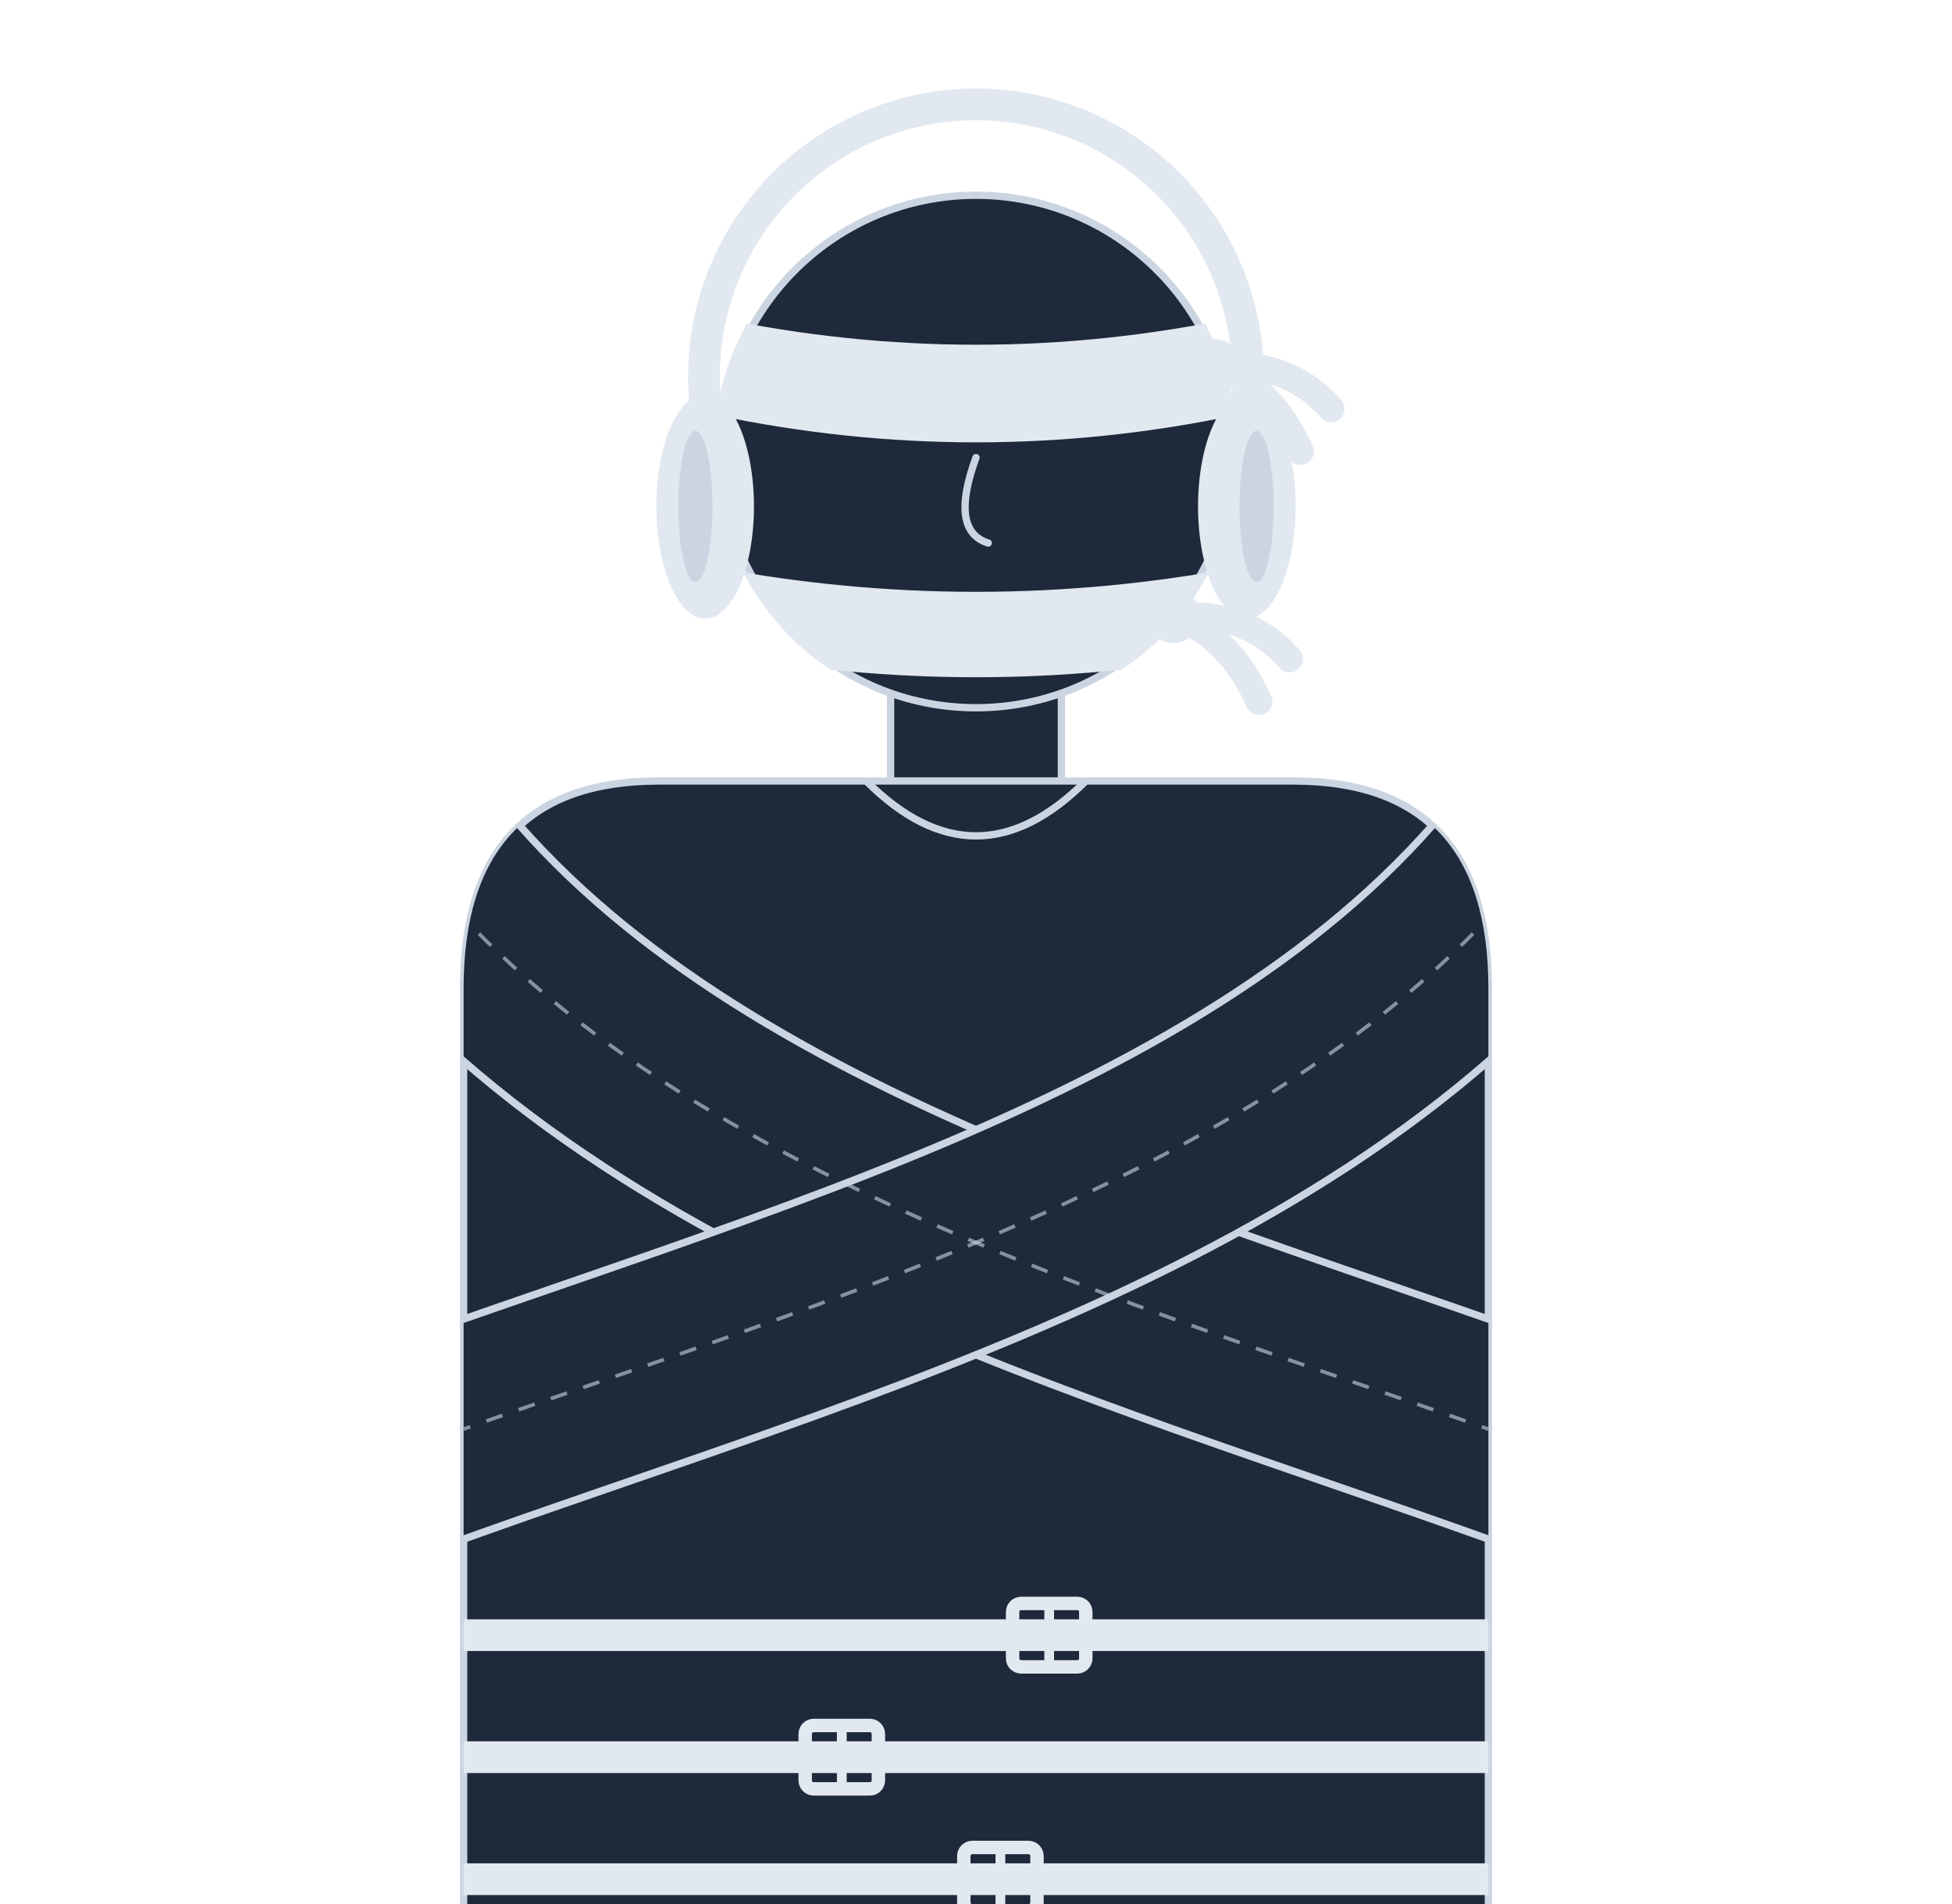
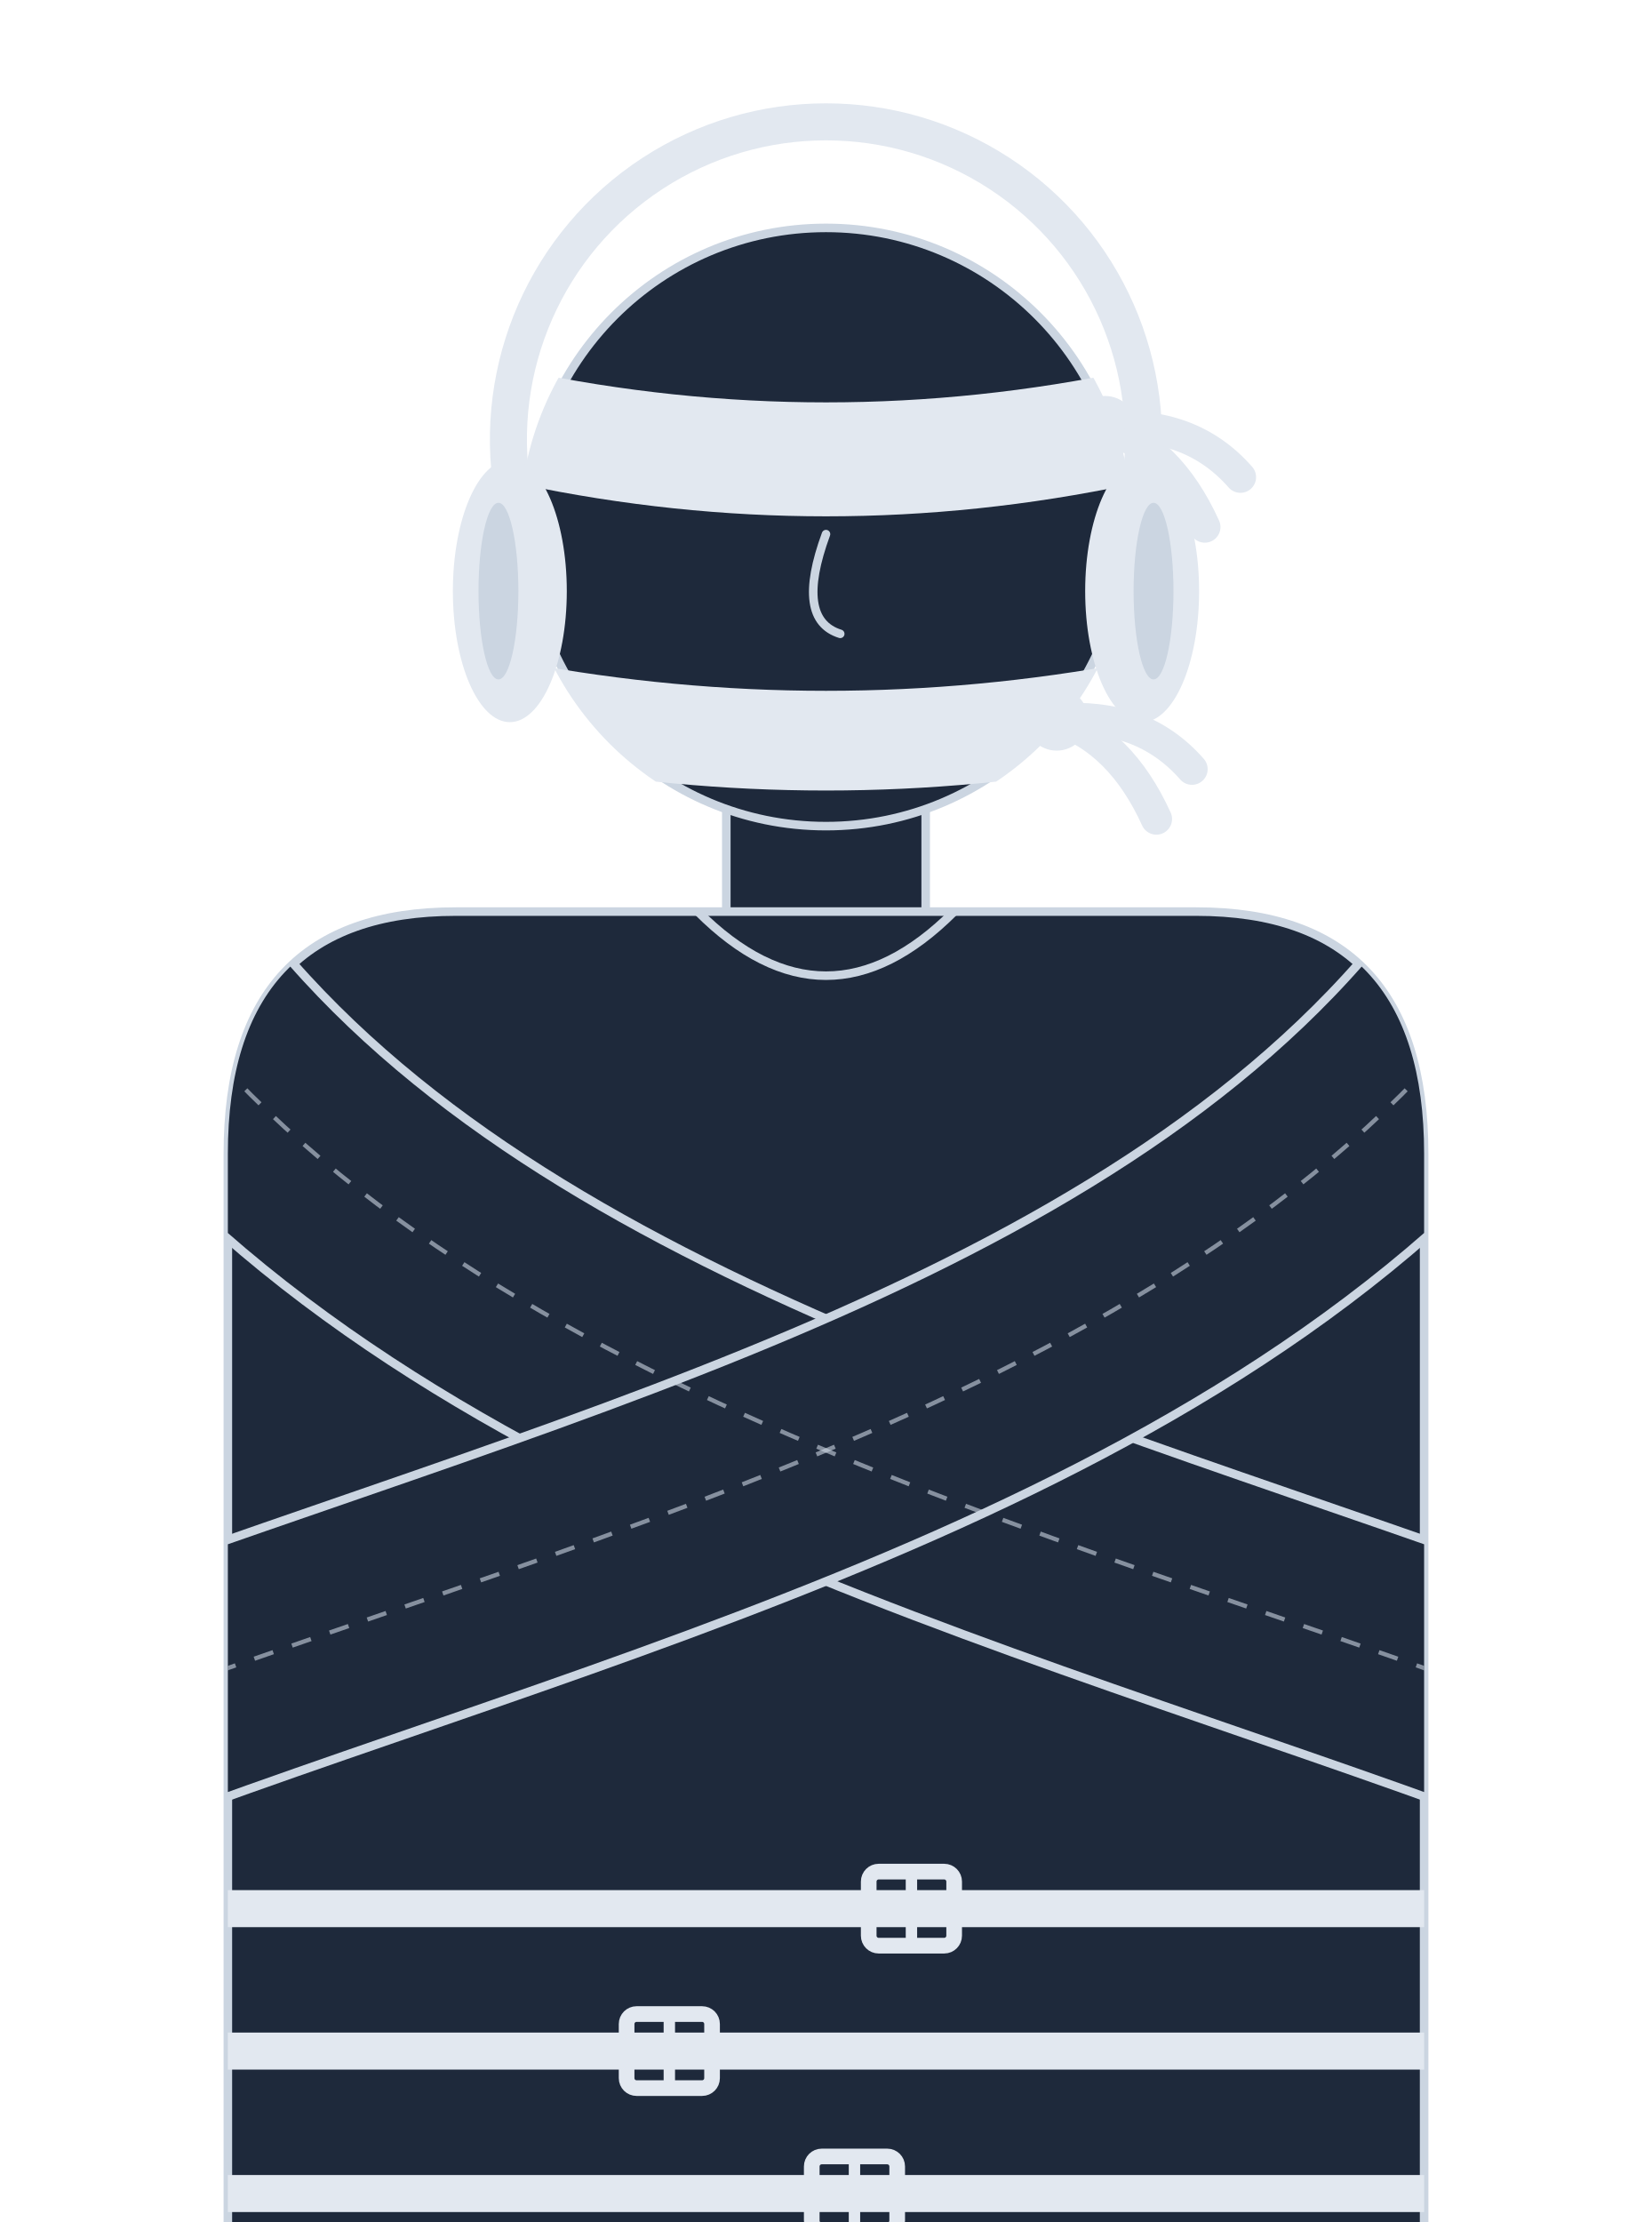
- <svg xmlns="http://www.w3.org/2000/svg" viewBox="0 0 1600 1560" width="1600" height="1560">
+ <svg xmlns="http://www.w3.org/2000/svg" viewBox="220 0 1160 1560" width="1160" height="1560">
  <defs>
    <clipPath id="hc">
      <circle cx="800" cy="370" r="215" />
    </clipPath>
  </defs>
  <defs>
    <clipPath id="tc">
      <path d="M380,810 Q380,640 540,640 L1060,640 Q1220,640 1220,810 L1220,1570 L380,1570 Z" />
    </clipPath>
  </defs>
  <rect x="730" y="540" width="140" height="130" fill="#1E293B" stroke="#CBD5E1" stroke-width="6" />
  <path d="M380,810 Q380,640 540,640 L1060,640 Q1220,640 1220,810 L1220,1570 L380,1570 Z" fill="#1E293B" stroke="#CBD5E1" stroke-width="6" />
  <path d="M710,640 Q800,730 890,640" fill="none" stroke="#CBD5E1" stroke-width="6" />
  <g clip-path="url(#tc)">
    <path d="M320,680 C530,970 950,1070 1300,1200" fill="none" stroke="#CBD5E1" stroke-width="176" />
    <path d="M320,680 C530,970 950,1070 1300,1200" fill="none" stroke="#1E293B" stroke-width="164" />
    <path d="M1280,680 C1070,970 650,1070 300,1200" fill="none" stroke="#CBD5E1" stroke-width="176" />
    <path d="M1280,680 C1070,970 650,1070 300,1200" fill="none" stroke="#1E293B" stroke-width="164" />
    <path d="M320,680 C530,970 950,1070 1300,1200" fill="none" stroke="#CBD5E1" stroke-width="3" stroke-dasharray="14 14" opacity="0.6" />
    <path d="M1280,680 C1070,970 650,1070 300,1200" fill="none" stroke="#CBD5E1" stroke-width="3" stroke-dasharray="14 14" opacity="0.6" />
    <rect x="360" y="1327" width="880" height="26" fill="#E2E8F0" />
    <rect x="830" y="1314" width="60" height="52" rx="7" fill="none" stroke="#E2E8F0" stroke-width="11" />
    <line x1="860" y1="1314" x2="860" y2="1366" stroke="#E2E8F0" stroke-width="8" />
    <rect x="360" y="1427" width="880" height="26" fill="#E2E8F0" />
    <rect x="660" y="1414" width="60" height="52" rx="7" fill="none" stroke="#E2E8F0" stroke-width="11" />
    <line x1="690" y1="1414" x2="690" y2="1466" stroke="#E2E8F0" stroke-width="8" />
    <rect x="360" y="1527" width="880" height="26" fill="#E2E8F0" />
    <rect x="790" y="1514" width="60" height="52" rx="7" fill="none" stroke="#E2E8F0" stroke-width="11" />
    <line x1="820" y1="1514" x2="820" y2="1566" stroke="#E2E8F0" stroke-width="8" />
  </g>
  <circle cx="800" cy="370" r="210" fill="#1E293B" stroke="#CBD5E1" stroke-width="6" />
  <path d="M800,375 q-22,60 10,70" fill="none" stroke="#CBD5E1" stroke-width="6" stroke-linecap="round" />
  <path clip-path="url(#hc)" d="M586,260 Q800,305 1014,260 L1014,340 Q800,385 586,340 Z" fill="#E2E8F0" />
  <path d="M996,300 q45,15 70,70" fill="none" stroke="#E2E8F0" stroke-width="22" stroke-linecap="round" />
  <path d="M996,300 q60,-5 95,35" fill="none" stroke="#E2E8F0" stroke-width="22" stroke-linecap="round" />
  <circle cx="996" cy="300" r="22" fill="#E2E8F0" />
  <path d="M580,345 A223,223 0 1 1 1020,345" fill="none" stroke="#E2E8F0" stroke-width="26" stroke-linecap="round" />
  <ellipse cx="578" cy="415" rx="40" ry="92" fill="#E2E8F0" />
  <ellipse cx="570" cy="415" rx="14" ry="62" fill="#CBD5E1" />
  <ellipse cx="1022" cy="415" rx="40" ry="92" fill="#E2E8F0" />
  <ellipse cx="1030" cy="415" rx="14" ry="62" fill="#CBD5E1" />
  <path clip-path="url(#hc)" d="M586,465 Q800,505 1014,465 L1014,535 Q800,575 586,535 Z" fill="#E2E8F0" />
  <path d="M962,505 q45,15 70,70" fill="none" stroke="#E2E8F0" stroke-width="22" stroke-linecap="round" />
  <path d="M962,505 q60,-5 95,35" fill="none" stroke="#E2E8F0" stroke-width="22" stroke-linecap="round" />
  <circle cx="962" cy="505" r="22" fill="#E2E8F0" />
</svg>
